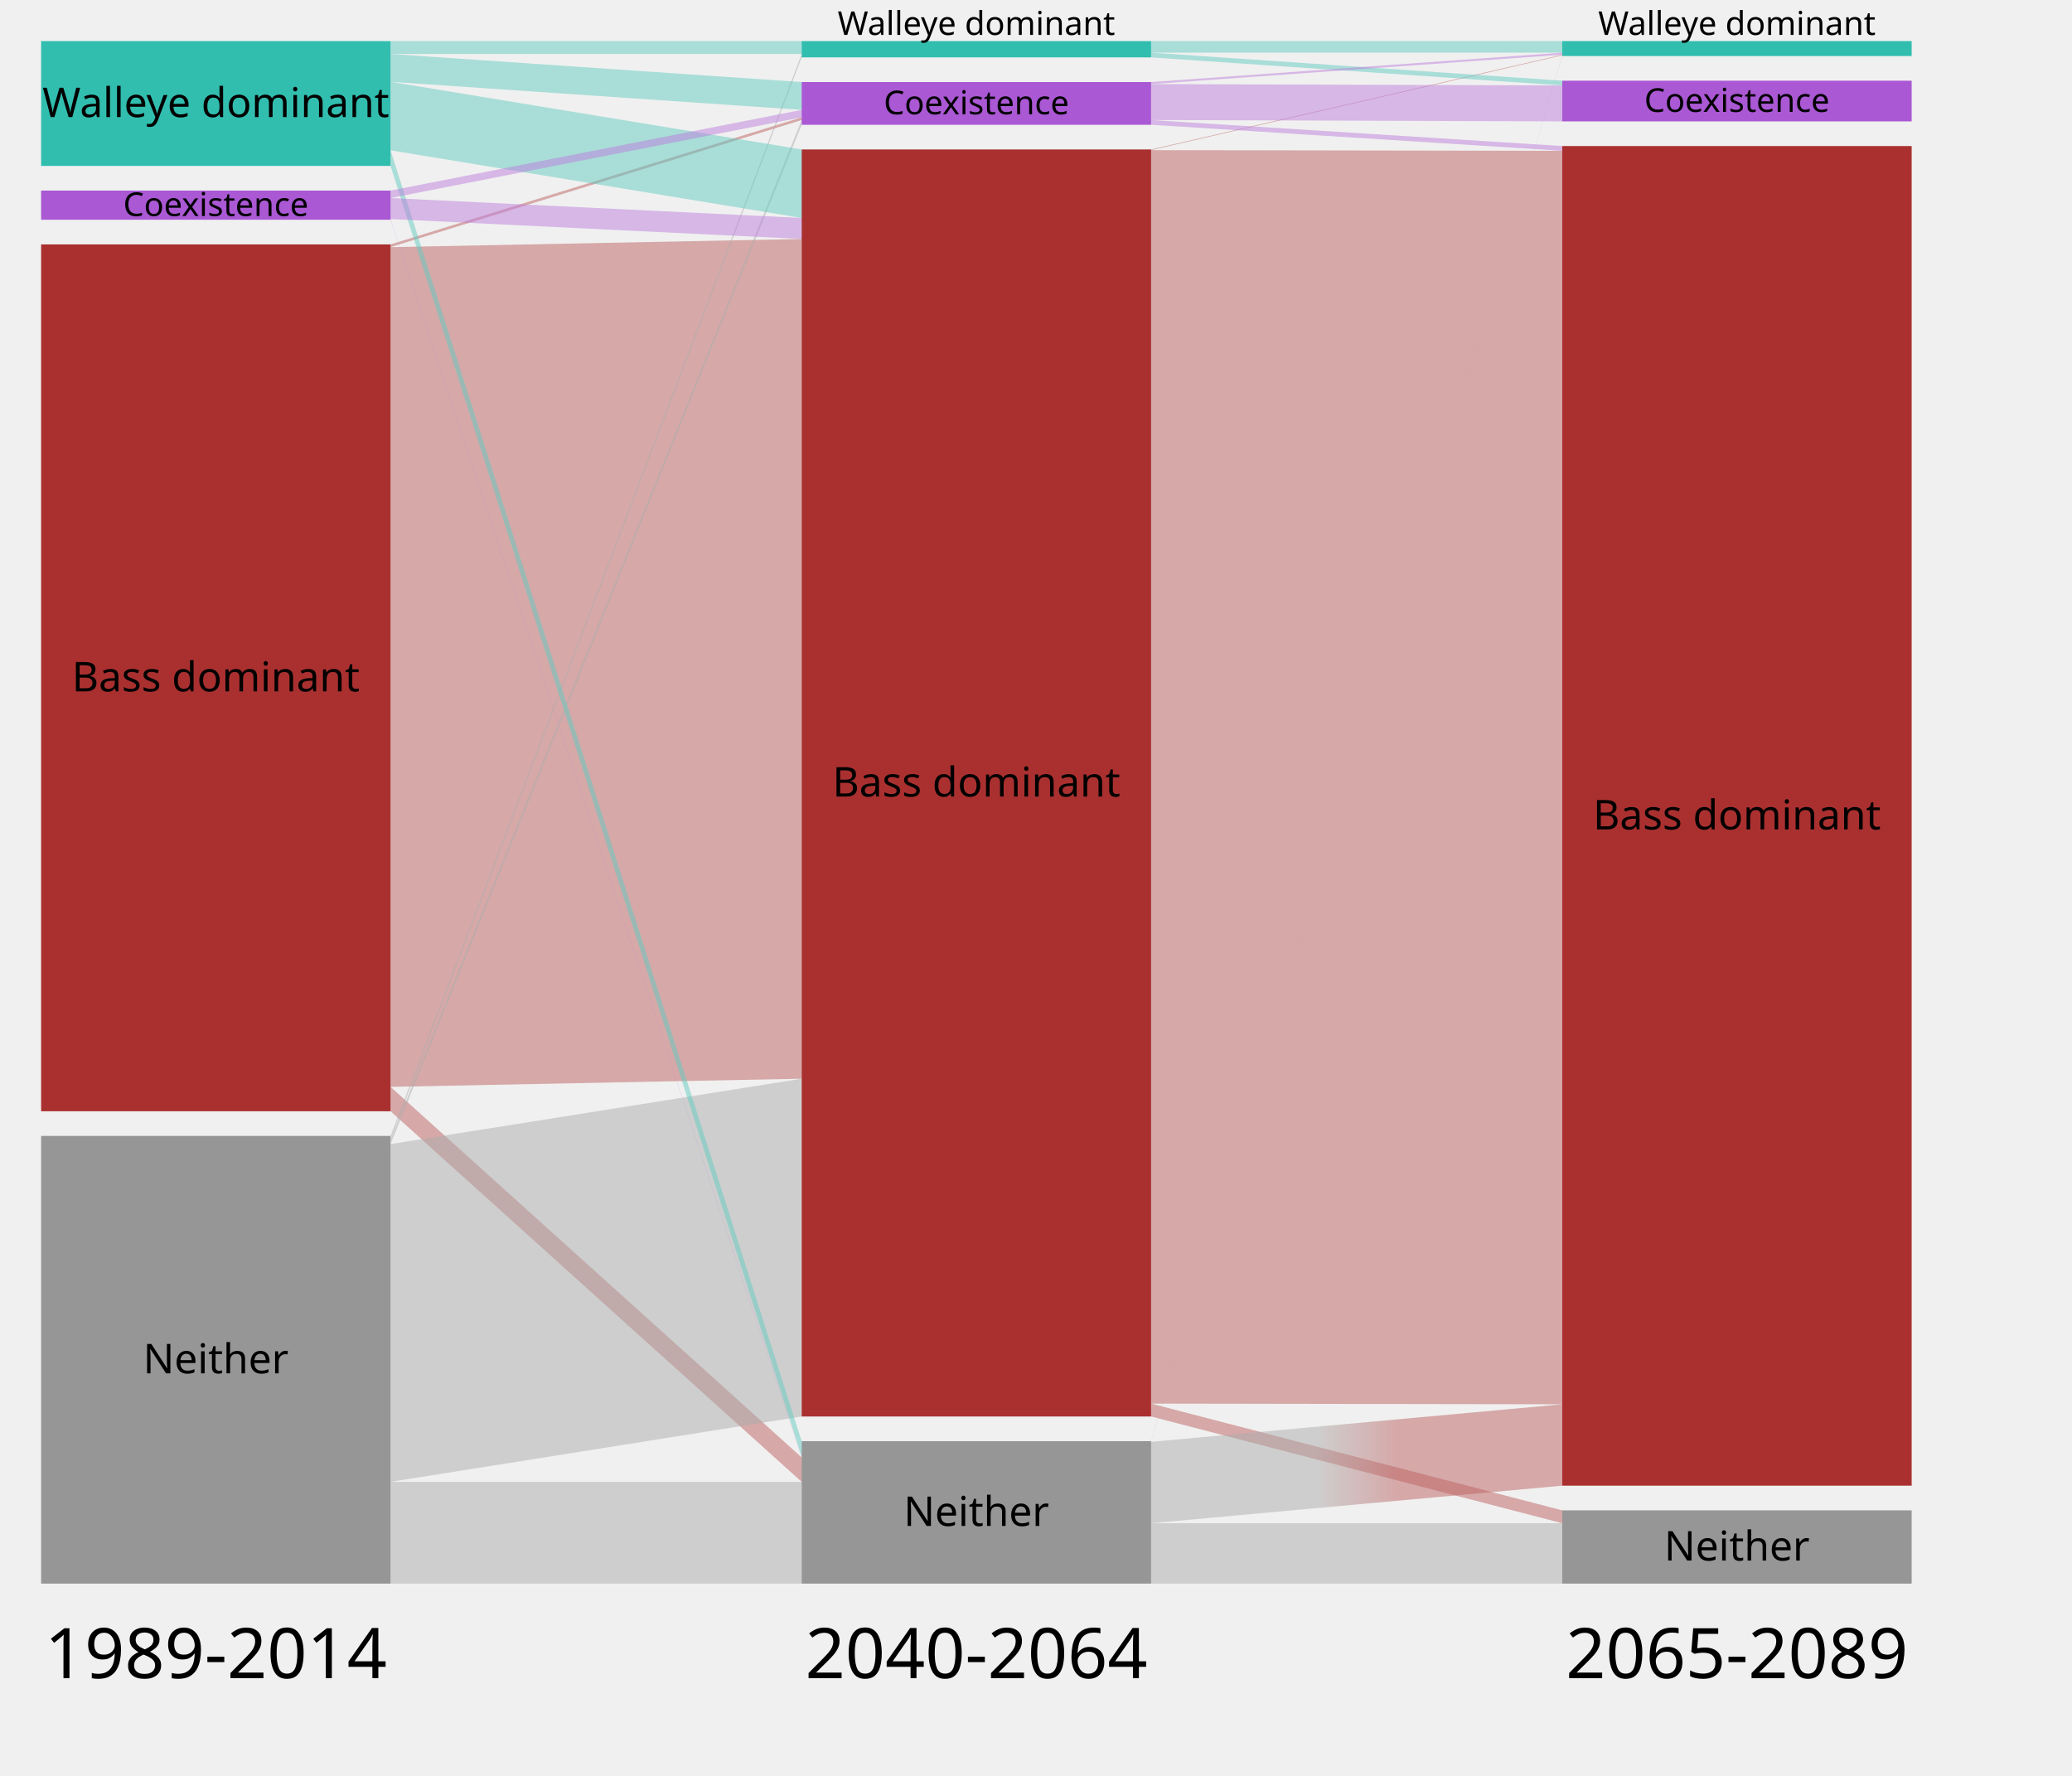
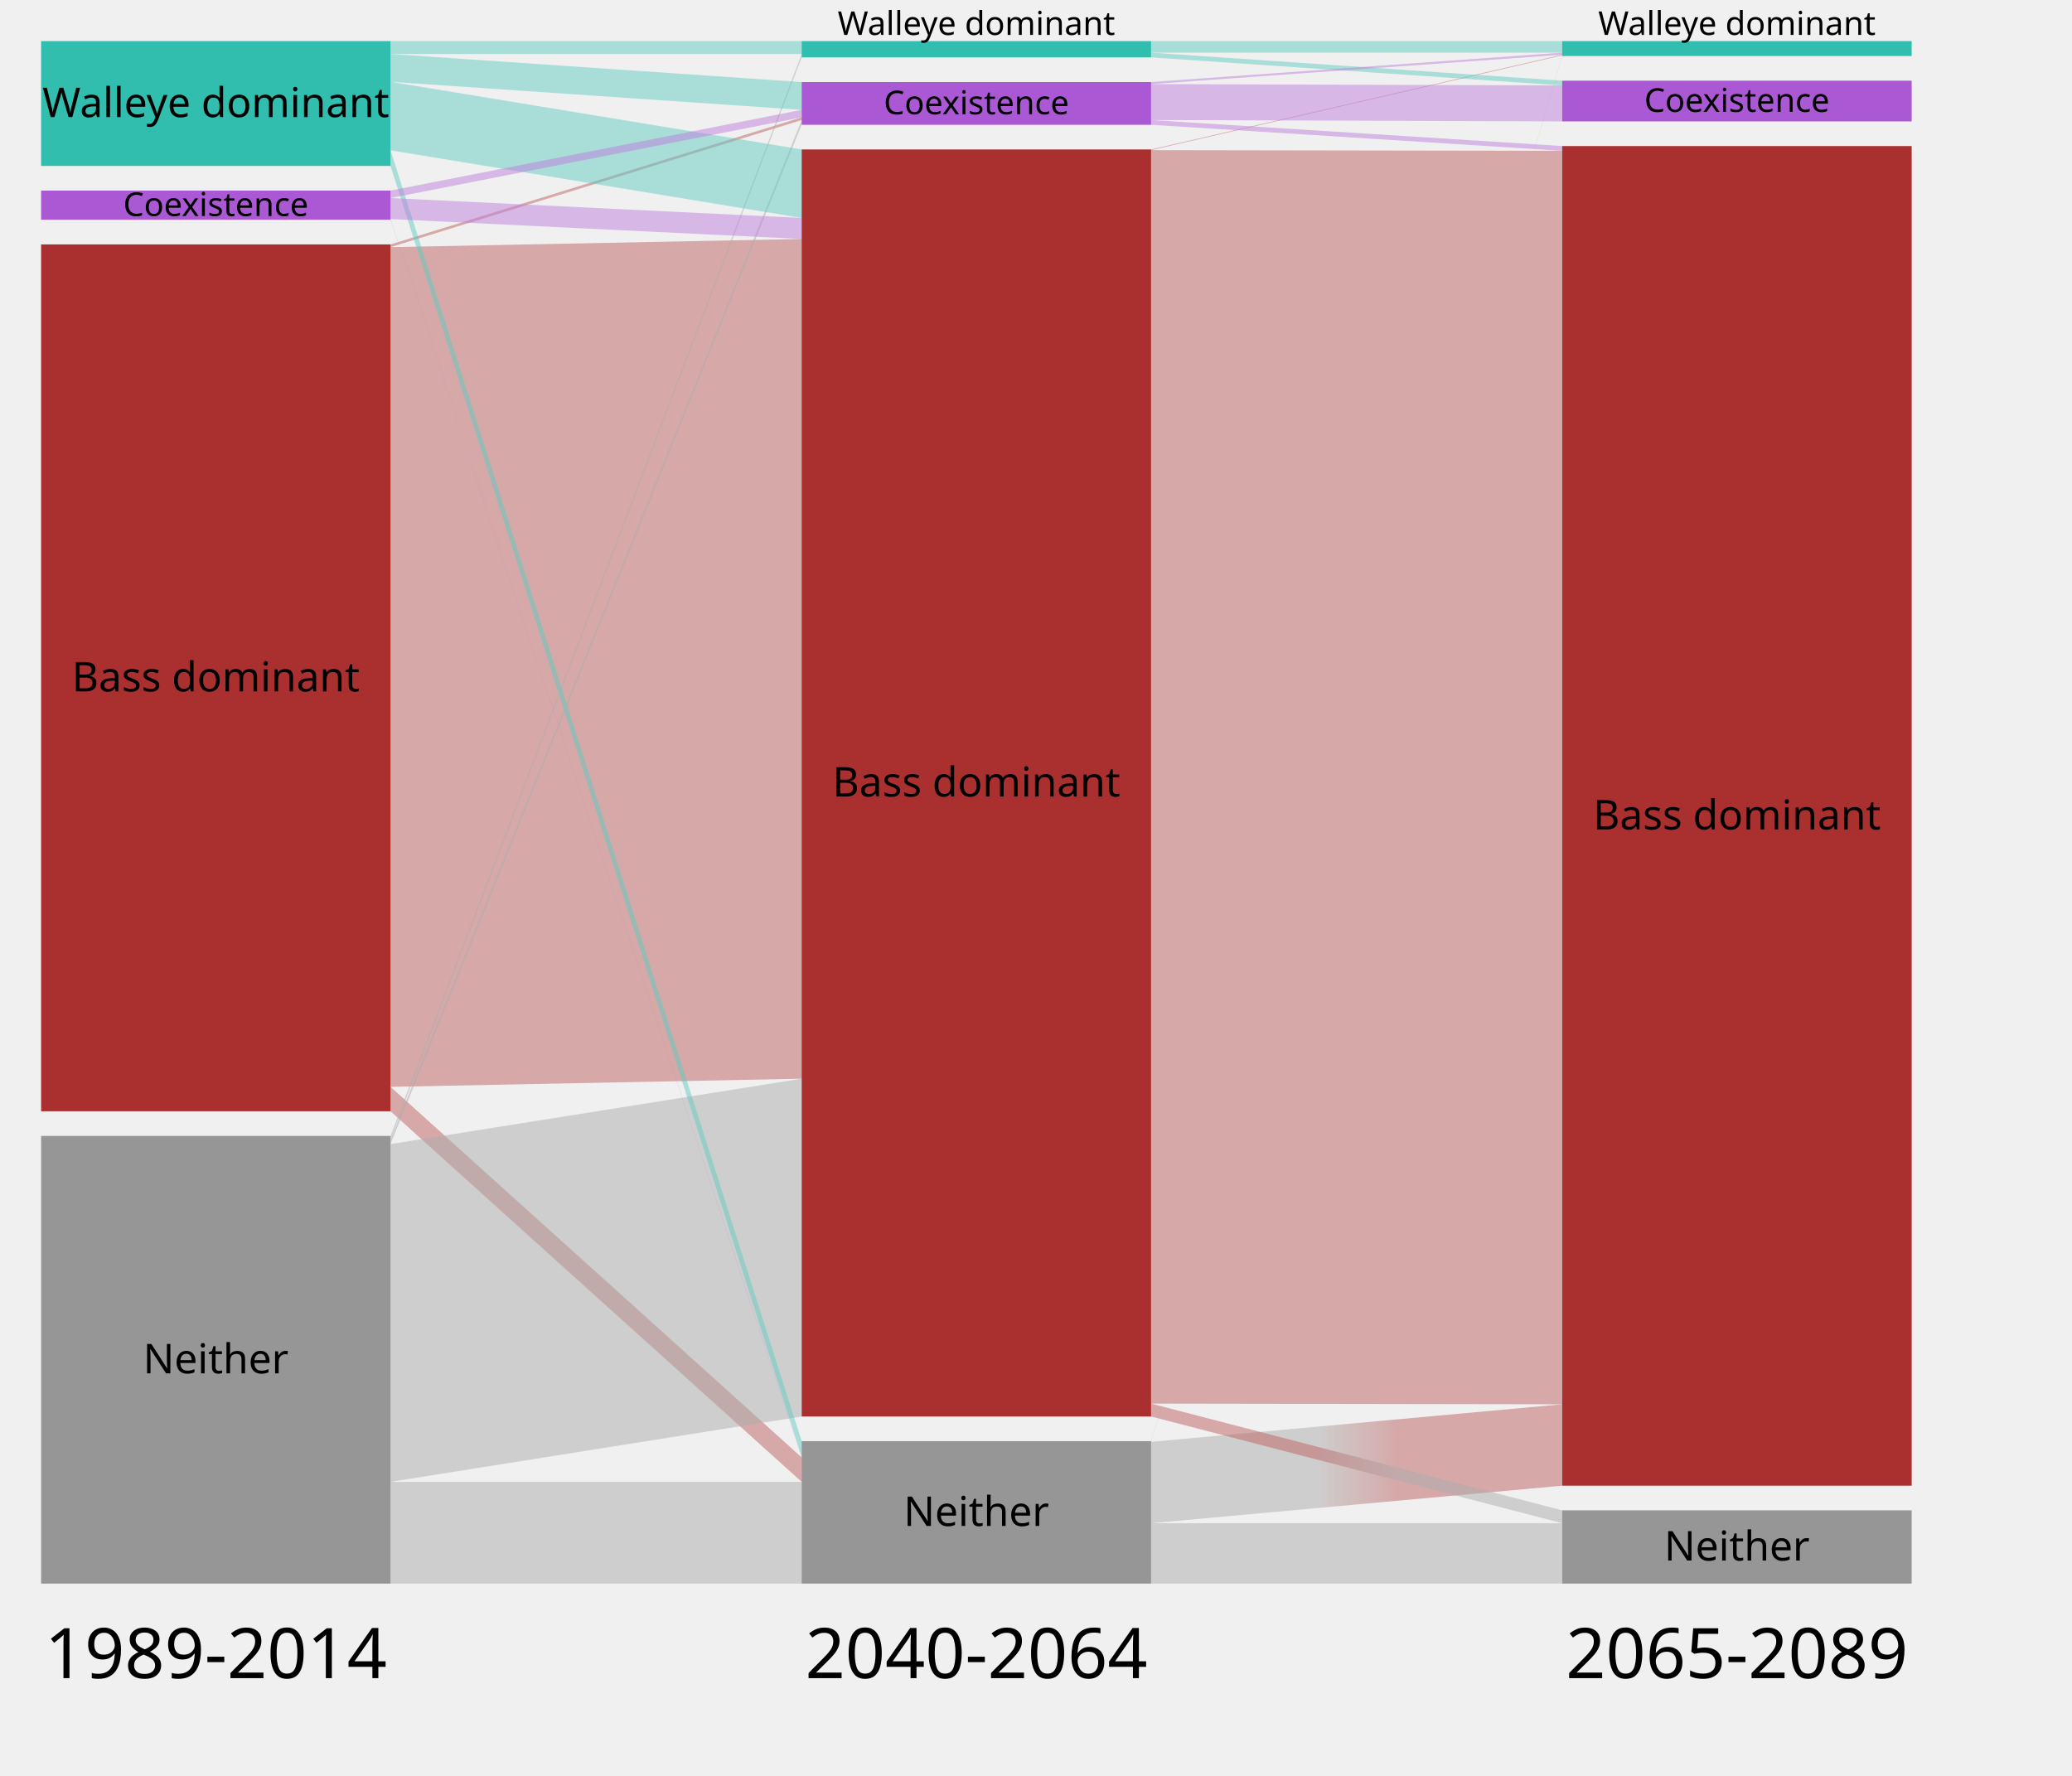
<svg xmlns="http://www.w3.org/2000/svg" version="1.1" preserveAspectRatio="xMinYMin meet" viewBox="0 0 1008 864">
  <style>
.hidden {
opacity:0;
}
path, .bin {
        -webkit-transition: 0.25s ease-in-out;
        -moz-transition: 0.25s ease-in-out;
        -o-transition: 0.25s ease-in-out;
        transition: 0.25s ease-in-out;
    }
  text {
		  font-size: 16px;
		  cursor: default;
		  font-family: Tahoma, Geneva, sans-serif;
          }
                  .big-text{
font-size: 34px;
                  }
.medium-text{
font-size: 20px;
                  }
                  </style>
  <defs>
    <linearGradient id="neither-bass-grad" x1="0%" y1="0%" x2="100%" y2="0%">
      <stop offset="0%" style="stop-color:grey;stop-opacity:1" />
      <stop offset="40%" style="stop-color:grey;stop-opacity:1" />
      <stop offset="60%" style="stop-color:#990000;stop-opacity:1" />
      <stop offset="100%" style="stop-color:#990000;stop-opacity:1" />
+     </linearGradient>
+     <linearGradient id="bass-neither-grad" x1="0%" y1="0%" x2="100%" y2="0%">
+       <stop offset="0%" style="stop-color:#990000;stop-opacity:1" />
+       <stop offset="40%" style="stop-color:#990000;stop-opacity:1" />
+       <stop offset="60%" style="stop-color:grey;stop-opacity:1" />
+       <stop offset="100%" style="stop-color:grey;stop-opacity:1" />
    </linearGradient>
  </defs>
  <g id="early" transform="translate(20,20)">
    <rect width="170" class="bin" height="60.72" y="0" fill="#01b29F" opacity="0.8" id="X1989.2014-Walleye" />
    <text class="medium-text" x="85" y="30.36" dy="0.33em" fill="black" stroke="none" text-anchor="middle">Walleye dominant</text>
    <rect width="170" class="bin" height="14.19" y="72.72" fill="#9932CD" opacity="0.8" id="X1989.2014-Coexistence" />
    <text x="85" y="79.815" dy="0.33em" fill="black" stroke="none" text-anchor="middle">Coexistence</text>
    <rect width="170" class="bin" height="421.74" y="98.91" fill="#990000" opacity="0.8" id="X1989.2014-Bass" />
    <text class="medium-text" x="85" y="309.78" dy="0.33em" fill="black" stroke="none" text-anchor="middle">Bass dominant</text>
    <rect width="170" class="bin" height="217.8" y="532.65" fill="grey" opacity="0.8" id="X1989.2014-Neither" />
    <text class="medium-text" x="85" y="641.55" dy="0.33em" fill="black" stroke="none" text-anchor="middle">Neither</text>
    <text x="85" dy="1em" class="big-text" y="762.45" fill="black" stroke="none" text-anchor="middle">1989-2014</text>
  </g>
  <g id="mid" transform="translate(390,20)">
    <rect width="170" class="bin" height="7.92" y="0" fill="#01b29F" opacity="0.8" id="X2040.2064-Walleye" />
    <text x="85" y="0" dy="-3" fill="black" stroke="none" text-anchor="middle">Walleye dominant</text>
    <rect width="170" class="bin" height="20.79" y="19.92" fill="#9932CD" opacity="0.8" id="X2040.2064-Coexistence" />
    <text x="85" y="30.315" dy="0.33em" fill="black" stroke="none" text-anchor="middle">Coexistence</text>
    <rect width="170" class="bin" height="616.44" y="52.71" fill="#990000" opacity="0.8" id="X2040.2064-Bass" />
    <text class="medium-text" x="85" y="360.93" dy="0.33em" fill="black" stroke="none" text-anchor="middle">Bass dominant</text>
    <rect width="170" class="bin" height="69.3" y="681.15" fill="grey" opacity="0.8" id="X2040.2064-Neither" />
    <text class="medium-text" x="85" y="715.8" dy="0.33em" fill="black" stroke="none" text-anchor="middle">Neither</text>
    <text x="85" dy="1em" class="big-text" y="762.45" fill="black" stroke="none" text-anchor="middle">2040-2064</text>
  </g>
  <g id="late" transform="translate(760,20)">
    <rect width="170" class="bin" height="7.26" y="0" fill="#01b29F" opacity="0.8" id="X2065.2089-Walleye" />
    <text x="85" y="0" dy="-3" fill="black" stroke="none" text-anchor="middle">Walleye dominant</text>
    <rect width="170" class="bin" height="19.8" y="19.26" fill="#9932CD" opacity="0.8" id="X2065.2089-Coexistence" />
    <text x="85" y="29.16" dy="0.33em" fill="black" stroke="none" text-anchor="middle">Coexistence</text>
    <rect width="170" class="bin" height="651.75" y="51.06" fill="#990000" opacity="0.8" id="X2065.2089-Bass" />
    <text class="medium-text" x="85" y="376.935" dy="0.33em" fill="black" stroke="none" text-anchor="middle">Bass dominant</text>
    <rect width="170" class="bin" height="35.64" y="714.81" fill="grey" opacity="0.8" id="X2065.2089-Neither" />
    <text class="medium-text" x="85" y="732.63" dy="0.33em" fill="black" stroke="none" text-anchor="middle">Neither</text>
    <text x="85" dy="1em" class="big-text" y="762.45" fill="black" stroke="none" text-anchor="middle">2065-2089</text>
  </g>
  <g opacity="0.6" id="X1989.2014-arrow" transform="translate(20,20)">
    <path d="M170,100.23 L370,38.4 v-1.32 L170,98.91" fill="#990000" stroke="none" opacity="0.5" id="X1989.2014-Bass-Coexistence" />
    <path d="M170,508.77 L370,504.81 v-408.54 L170,100.23" fill="#990000" stroke="none" opacity="0.5" id="X1989.2014-Bass-Bass" />
    <path d="M170,520.65 L370,700.95 v-11.88 L170,508.77" fill="#990000" stroke="none" opacity="0.5" id="X1989.2014-Bass-Neither" />
    <path d="M170,534.3 L370,7.92 v-1.65 L170,532.65" fill="grey" stroke="none" opacity="0.5" id="X1989.2014-Neither-Walleye" />
    <path d="M170,536.61 L370,40.71 v-2.31 L170,534.3" fill="grey" stroke="none" opacity="0.5" id="X1989.2014-Neither-Coexistence" />
    <path d="M170,700.95 L370,669.15 v-164.34 L170,536.61" fill="grey" stroke="none" opacity="0.5" id="X1989.2014-Neither-Bass" />
    <path d="M170,750.45 L370,750.45 v-49.5 L170,700.95" fill="grey" stroke="none" opacity="0.5" id="X1989.2014-Neither-Neither" />
    <path d="M170,6.27 L370,6.27 v-6.27 L170,0" fill="#01b29F" stroke="none" opacity="0.5" id="X1989.2014-Walleye-Walleye" />
    <path d="M170,19.8 L370,33.45 v-13.53 L170,6.27" fill="#01b29F" stroke="none" opacity="0.5" id="X1989.2014-Walleye-Coexistence" />
    <path d="M170,53.13 L370,86.04 v-33.33 L170,19.8" fill="#01b29F" stroke="none" opacity="0.5" id="X1989.2014-Walleye-Bass" />
    <path d="M170,60.72 L370,688.74 v-7.59 L170,53.13" fill="#01b29F" stroke="none" opacity="0.5" id="X1989.2014-Walleye-Neither" />
    <path d="M170,76.35 L370,37.08 v-3.63 L170,72.72" fill="#9932CD" stroke="none" opacity="0.5" id="X1989.2014-Coexistence-Coexistence" />
    <path d="M170,86.58 L370,96.27 v-10.23 L170,76.35" fill="#9932CD" stroke="none" opacity="0.5" id="X1989.2014-Coexistence-Bass" />
    <path d="M170,86.91 L370,689.07 v-0.33 L170,86.58" fill="#9932CD" stroke="none" opacity="0.5" id="X1989.2014-Coexistence-Neither" />
  </g>
  <g opacity="0.6" id="X2040.2064-arrow" transform="translate(390,20)">
    <path d="M170,53.04 L370,6.93 v-0.33 L170,52.71" fill="#990000" stroke="none" opacity="0.5" id="X2040.2064-Bass-Walleye" />
    <path d="M170,662.88 L370,663.21 v-609.84 L170,53.04" fill="#990000" stroke="none" opacity="0.5" id="X2040.2064-Bass-Bass" />
-     <path d="M170,669.15 L370,721.08 v-6.27 L170,662.88" fill="#990000" stroke="none" opacity="0.5" id="X2040.2064-Bass-Neither" />
    <path d="M170,681.48 L370,7.26 v-0.33 L170,681.15" fill="grey" stroke="none" opacity="0.5" id="X2040.2064-Neither-Walleye" />
    <path d="M170,721.08 L370,702.81 v-39.6 L170,681.48" fill="url(#neither-bass-grad)" stroke="none" opacity="0.5" id="X2040.2064-Neither-Bass" />
    <path d="M170,750.45 L370,750.45 v-29.37 L170,721.08" fill="grey" stroke="none" opacity="0.5" id="X2040.2064-Neither-Neither" />
    <path d="M170,5.61 L370,5.61 v-5.61 L170,0" fill="#01b29F" stroke="none" opacity="0.5" id="X2040.2064-Walleye-Walleye" />
    <path d="M170,7.92 L370,21.57 v-2.31 L170,5.61" fill="#01b29F" stroke="none" opacity="0.5" id="X2040.2064-Walleye-Coexistence" />
    <path d="M170,20.91 L370,6.6 v-0.99 L170,19.92" fill="#9932CD" stroke="none" opacity="0.5" id="X2040.2064-Coexistence-Walleye" />
    <path d="M170,38.4 L370,39.06 v-17.49 L170,20.91" fill="#9932CD" stroke="none" opacity="0.5" id="X2040.2064-Coexistence-Coexistence" />
    <path d="M170,40.71 L370,53.37 v-2.31 L170,38.4" fill="#9932CD" stroke="none" opacity="0.5" id="X2040.2064-Coexistence-Bass" />
+     <path d="M170,669.15 L370,721.08 v-6.27 L170,662.88" fill="url(#bass-neither-grad)" stroke="none" opacity="0.5" id="X2040.2064-Bass-Neither" />
  </g>
  <rect id="tooltip_bg" rx="2.5" ry="2.5" width="55" height="22" fill="white" stroke-width="0.5" stroke="#696969" class="hidden" />
  <text id="tooltip" dy="-5" stroke="none" fill="#000000" text-anchor="begin" class="sub-label"> </text>
  <g id="mouseover-arrows" opacity="0">
    <g id="X1989.2014-arrow-blank" transform="translate(20,20)">
      <path d="M170,100.23 L370,38.4 v-3 L170,97.23" fill="#990000" />
      <path d="M170,508.77 L370,504.81 v-408.54 L170,100.23" fill="#990000" />
      <path d="M170,520.65 L370,700.95 v-11.88 L170,508.77" fill="#990000" />
      <path d="M170,534.3 L370,7.92 v-3 L170,531.3" fill="grey" />
      <path d="M170,536.61 L370,40.71 v-3 L170,533.61" fill="grey" />
      <path d="M170,700.95 L370,669.15 v-164.34 L170,536.61" fill="grey" />
      <path d="M170,750.45 L370,750.45 v-49.5 L170,700.95" fill="grey" />
      <path d="M170,6.27 L370,6.27 v-6.27 L170,0" fill="#01b29F" />
      <path d="M170,19.8 L370,33.45 v-13.53 L170,6.27" fill="#01b29F" />
      <path d="M170,53.13 L370,86.04 v-33.33 L170,19.8" fill="#01b29F" />
      <path d="M170,60.72 L370,688.74 v-7.59 L170,53.13" fill="#01b29F" />
      <path d="M170,76.35 L370,37.08 v-3.63 L170,72.72" fill="#9932CD" />
      <path d="M170,86.58 L370,96.27 v-10.23 L170,76.35" fill="#9932CD" />
      <path d="M170,86.91 L370,689.07 v-3 L170,83.91" fill="#9932CD" />
    </g>
    <g id="X2040.2064-arrow-blank" transform="translate(390,20)">
      <path d="M170,53.04 L370,6.93 v-3 L170,50.04" fill="#990000" />
      <path d="M170,662.88 L370,663.21 v-609.84 L170,53.04" fill="#990000" />
      <path d="M170,669.15 L370,721.08 v-6.27 L170,662.88" fill="#990000" />
      <path d="M170,681.48 L370,7.26 v-3 L170,678.48" fill="grey" />
      <path d="M170,721.08 L370,702.81 v-39.6 L170,681.48" fill="grey" />
      <path d="M170,750.45 L370,750.45 v-29.37 L170,721.08" fill="grey" />
      <path d="M170,5.61 L370,5.61 v-5.61 L170,0" fill="#01b29F" />
      <path d="M170,7.92 L370,21.57 v-3 L170,4.92" fill="#01b29F" />
      <path d="M170,20.91 L370,6.6 v-3 L170,17.91" fill="#9932CD" />
      <path d="M170,38.4 L370,39.06 v-17.49 L170,20.91" fill="#9932CD" />
      <path d="M170,40.71 L370,53.37 v-3 L170,37.71" fill="#9932CD" />
    </g>
  </g>
  <g id="mouseover-periods" opacity="0">
    <g id="early-blank" transform="translate(20,20)">
      <rect width="170" height="60.72" y="0" />
      <rect width="170" height="14.19" y="72.72" />
      <rect width="170" height="421.74" y="98.91" />
      <rect width="170" height="217.8" y="532.65" />
    </g>
    <g id="mid-blank" transform="translate(390,20)">
      <rect width="170" height="7.92" y="0" />
      <rect width="170" height="20.79" y="19.92" />
      <rect width="170" height="616.44" y="52.71" />
      <rect width="170" height="69.3" y="681.15" />
    </g>
    <g id="late-blank" transform="translate(760,20)">
      <rect width="170" height="7.26" y="0" />
      <rect width="170" height="19.8" y="19.26" />
      <rect width="170" height="651.75" y="51.06" />
      <rect width="170" height="35.64" y="714.81" />
    </g>
  </g>
</svg>
